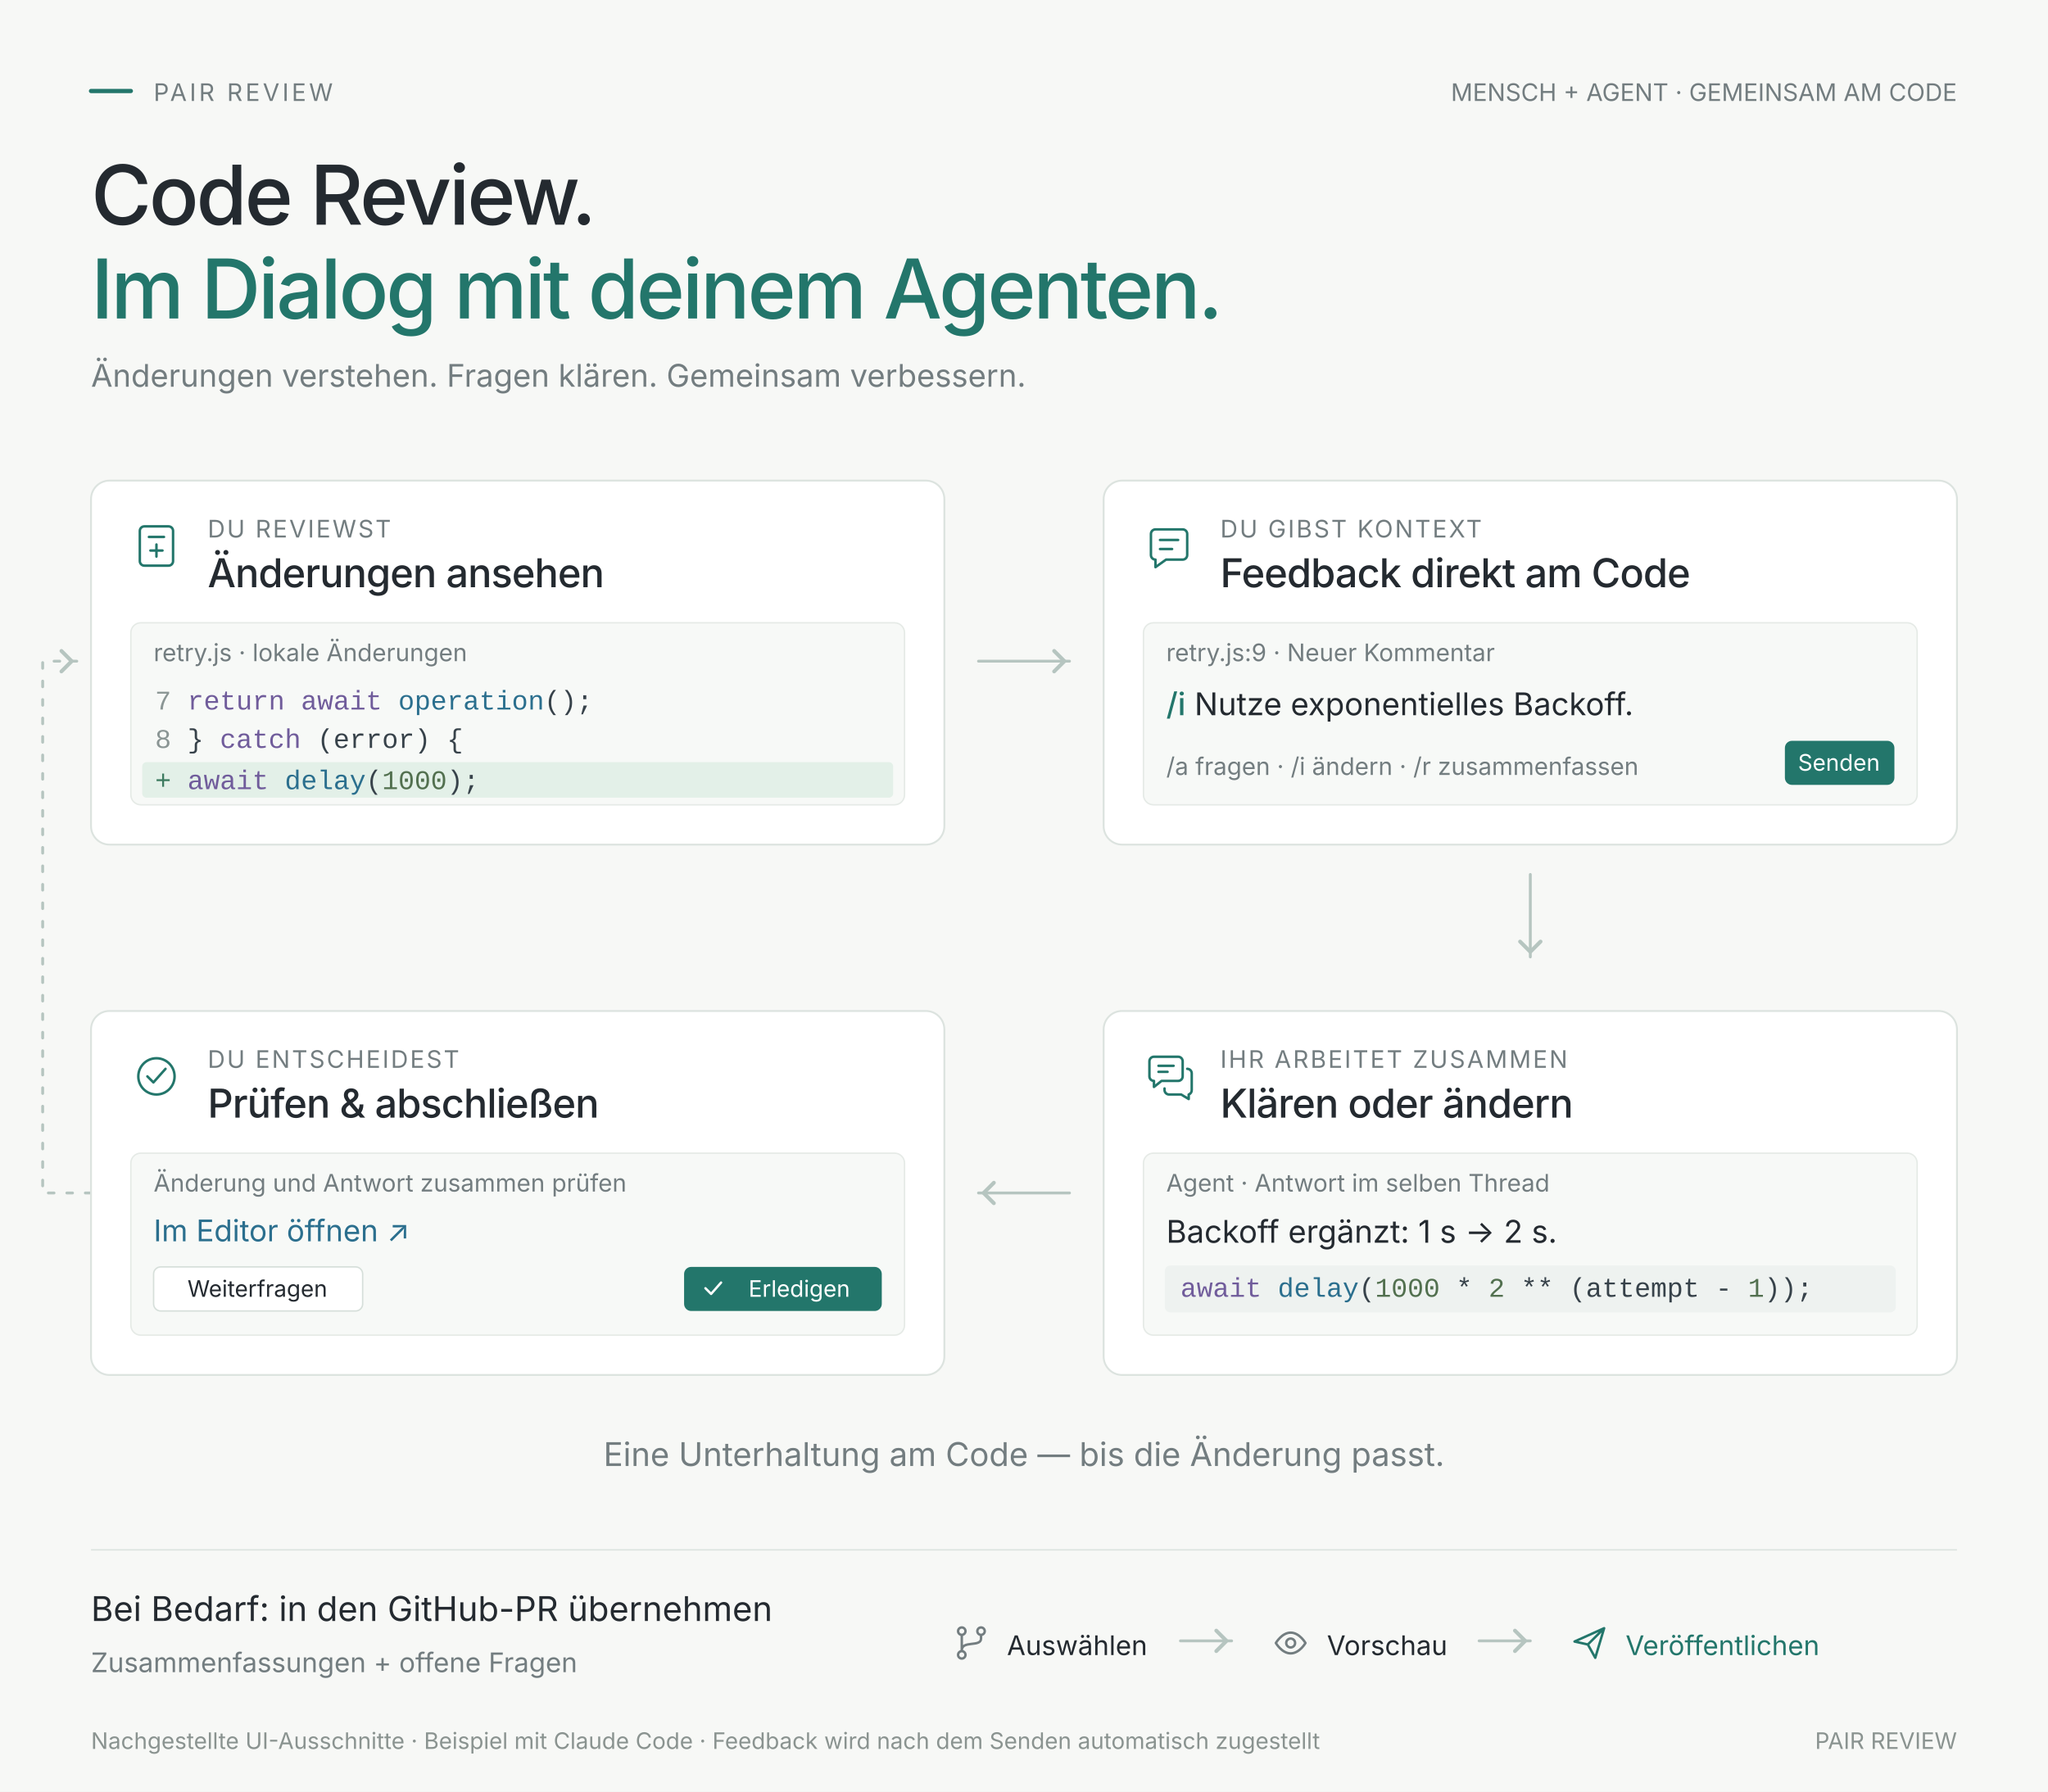
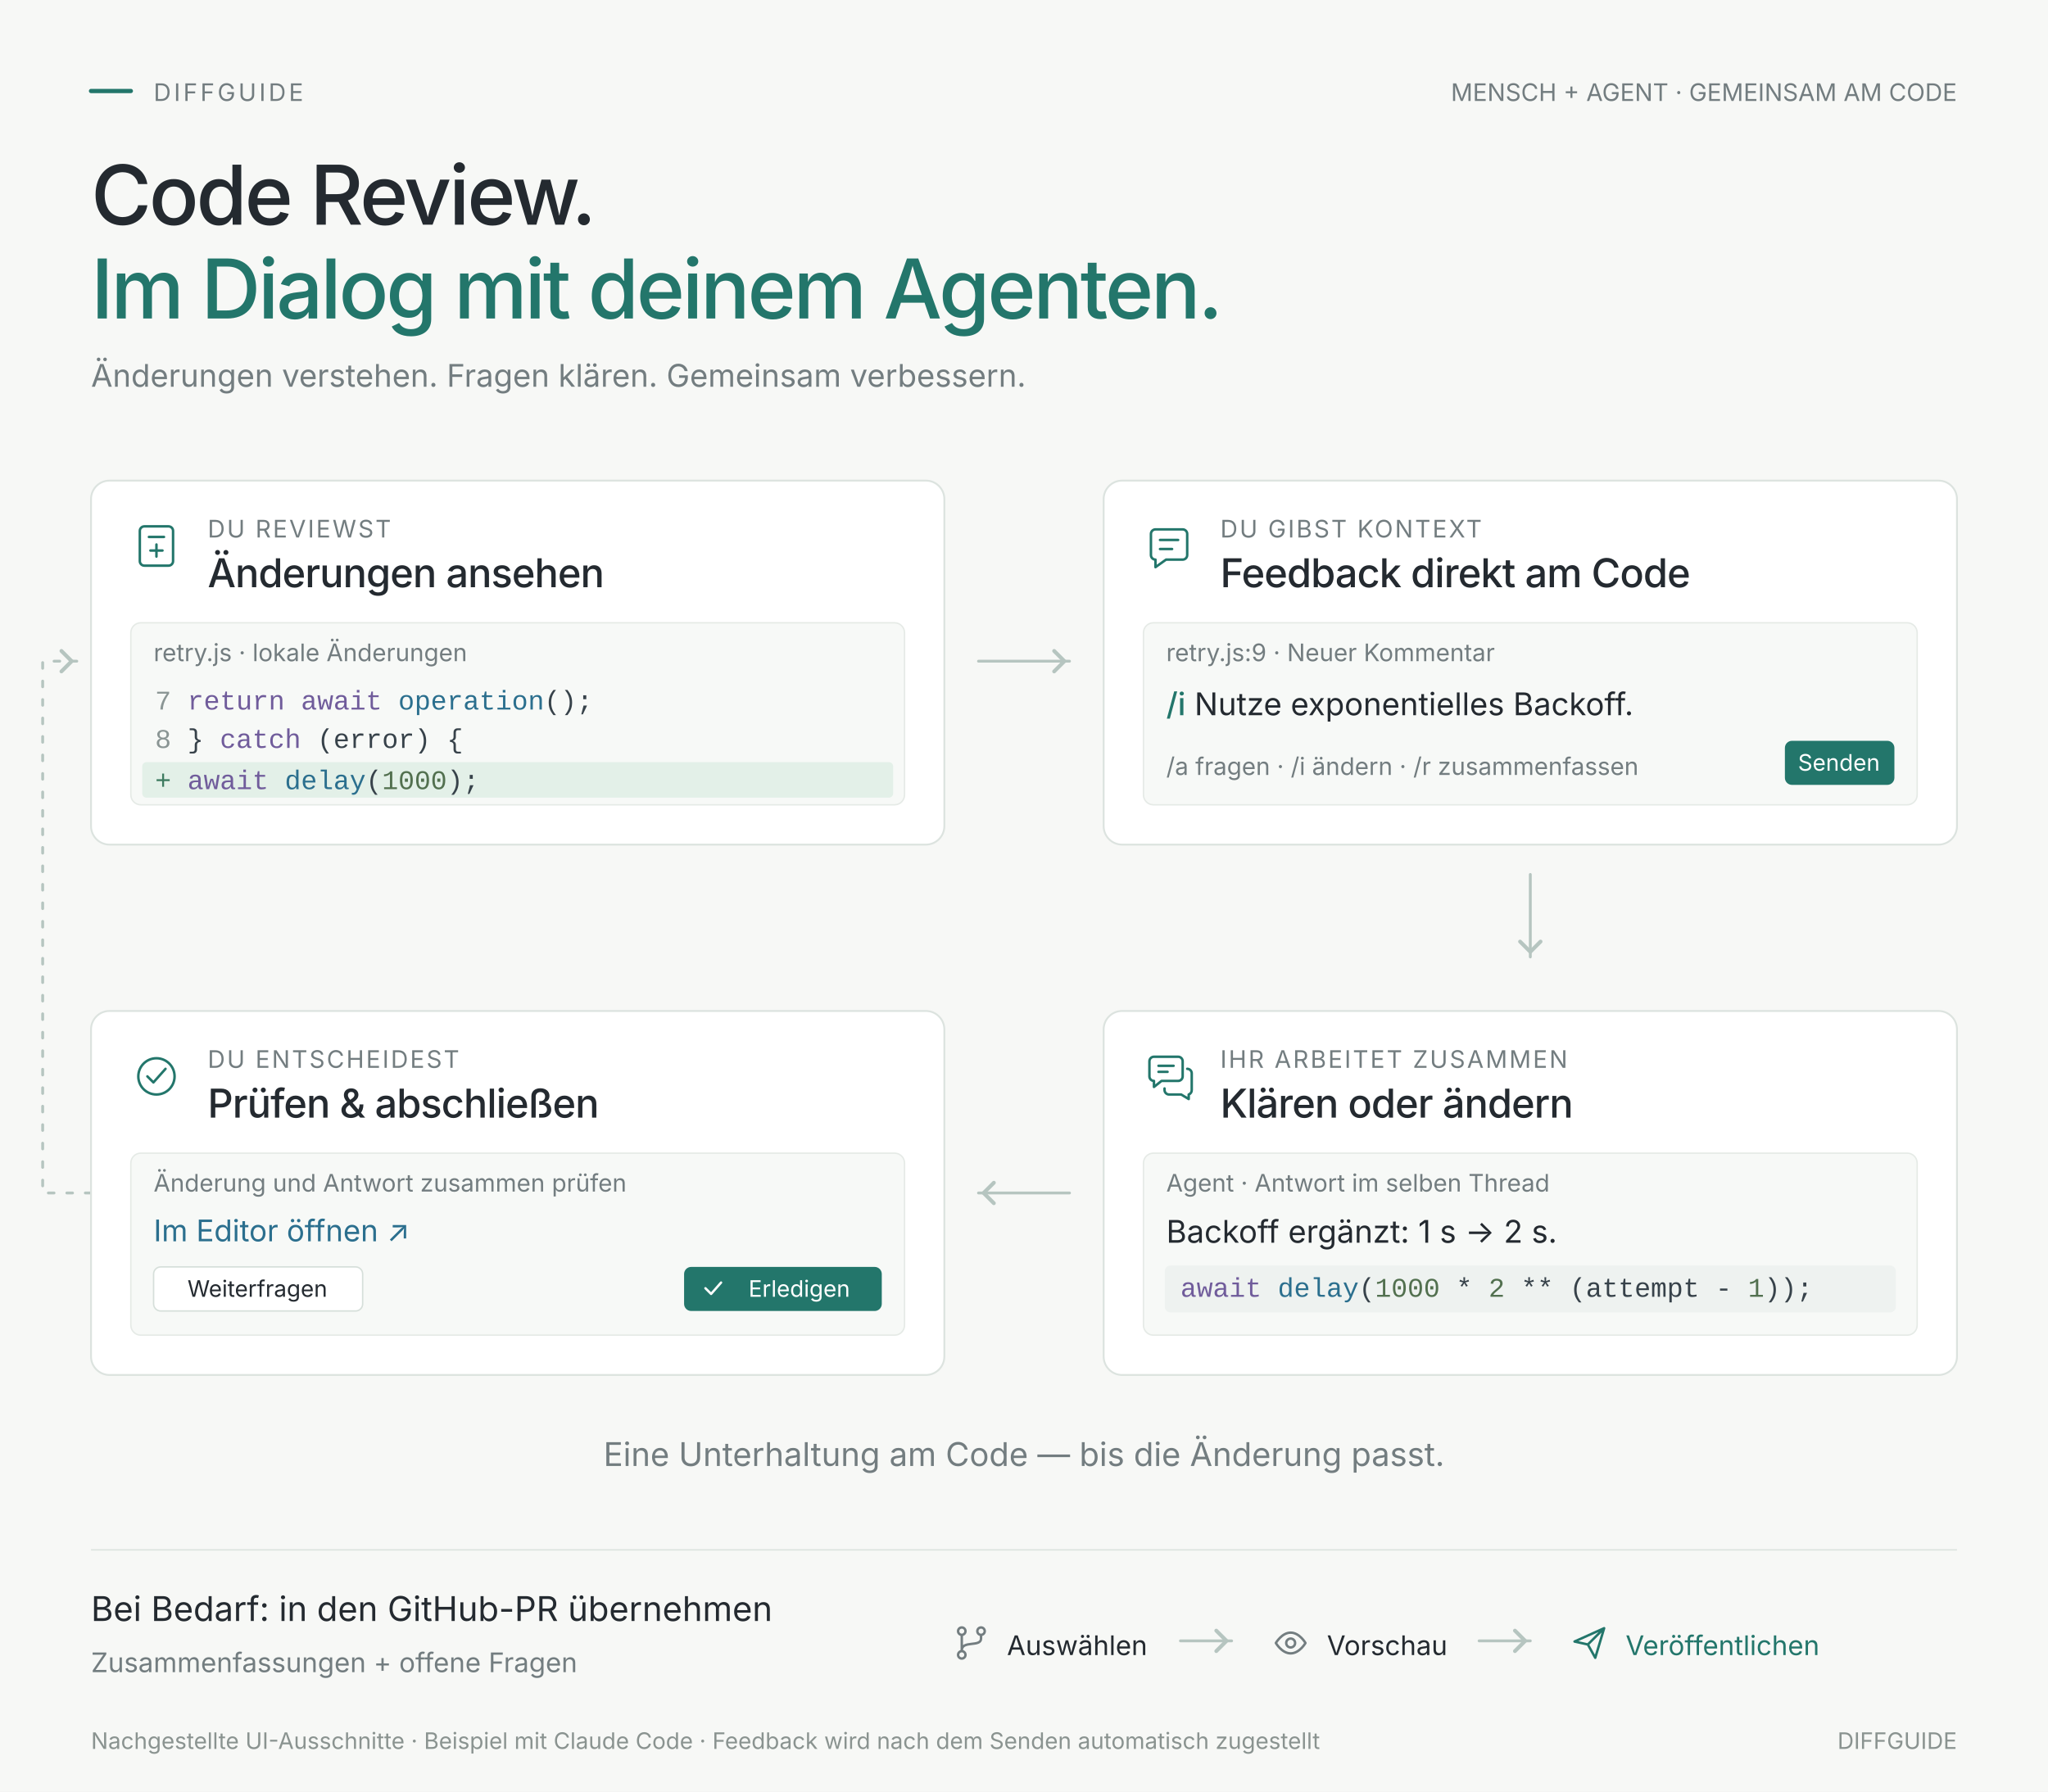
<svg xmlns="http://www.w3.org/2000/svg" width="1440" height="1260" viewBox="0 0 1440 1260" role="img" aria-labelledby="title description">
  <defs>
    <style>
      text{font-family:Inter,-apple-system,BlinkMacSystemFont,'Segoe UI',Arial,sans-serif;font-synthesis:none}
      .ink{fill:#242a30}.muted{fill:#737d80}.teal{fill:#23766b}
      .heading{font-size:58px;font-weight:450;letter-spacing:-1.8px}
      .card-title{font-size:28px;font-weight:450;letter-spacing:-.5px}
      .small{font-size:19px}.micro{font-size:17px}.body{font-size:22px}
      .code,.code text{font-family:'SFMono-Regular',Menlo,Monaco,Consolas,'Liberation Mono',monospace;font-size:19px;fill:#37424a}
      .keyword{fill:#705c9b}.function{fill:#2b6f8e}.number{fill:#52704f}
      .icon{fill:none;stroke:currentColor;stroke-width:1.65;stroke-linecap:round;stroke-linejoin:round}
      .arrow{fill:none;stroke:#b6c5c0;stroke-width:2;stroke-linecap:round;stroke-linejoin:round}
      .card{fill:#fff;stroke:#dce3df;stroke-width:1.3}
      .fragment{fill:#f7f9f7;stroke:#e5eae6;stroke-width:1}
    </style>
    <marker id="arrow" viewBox="0 0 10 10" refX="8" refY="5" markerWidth="9" markerHeight="9" orient="auto-start-reverse">
      <path d="m2 1 4 4-4 4" fill="none" stroke="#b6c5c0" stroke-width="1.5" stroke-linecap="round" stroke-linejoin="round" />
    </marker>
    <symbol id="diff" viewBox="0 0 32 32">
      <rect x="5" y="3" width="22" height="26" rx="3" />
      <path d="M11 10h10m-5 5v8m-4-4h8" />
    </symbol>
    <symbol id="comment" viewBox="0 0 32 32">
      <path d="M7 5h18a3 3 0 0 1 3 3v14a3 3 0 0 1-3 3H14l-7 5v-5a3 3 0 0 1-3-3V8a3 3 0 0 1 3-3Z" />
      <path d="M10 12h12M10 18h8" />
    </symbol>
    <symbol id="dialog" viewBox="0 0 32 32">
      <path d="M6 3h16a3 3 0 0 1 3 3v10a3 3 0 0 1-3 3H11l-5 4v-4a3 3 0 0 1-3-3V6a3 3 0 0 1 3-3Z" />
      <path d="M13 24v1a3 3 0 0 0 3 3h8l5 3v-3a3 3 0 0 0 2-3V14a3 3 0 0 0-3-3M9 9h10M9 13h6" />
    </symbol>
    <symbol id="check" viewBox="0 0 32 32">
      <circle cx="16" cy="16" r="12" />
      <path d="m10 16 4 4 8-9" />
    </symbol>
    <symbol id="branch" viewBox="0 0 24 24">
      <circle cx="6" cy="4" r="2.5" />
      <circle cx="6" cy="20" r="2.5" />
      <circle cx="19" cy="4" r="2.5" />
      <path d="M6 7v10m13-10v2c0 6-13 1-13 8" />
    </symbol>
    <symbol id="eye" viewBox="0 0 24 24">
      <path d="M2 12s4-7 10-7 10 7 10 7-4 7-10 7S2 12 2 12Z" />
      <circle cx="12" cy="12" r="3" />
    </symbol>
    <symbol id="send" viewBox="0 0 24 24">
      <path d="m2 11 20-9-6 20-5-9-9-2Zm9 2L22 2" />
    </symbol>
  </defs>
  <rect width="1440" height="1260" fill="#f7f8f6" />
  <path d="M64 64h28" stroke="#23766b" stroke-width="3" stroke-linecap="round" />
-   <text x="108" y="71" class="micro muted" letter-spacing="2">PAIR REVIEW</text>
+   <text x="108" y="71" class="micro muted" letter-spacing="2">DIFFGUIDE</text>
  <text x="1376" y="71" text-anchor="end" class="micro muted">MENSCH + AGENT · GEMEINSAM AM CODE</text>
  <text x="64" y="158" class="heading ink">Code Review.</text>
  <text x="64" y="224" class="heading teal">Im Dialog mit deinem Agenten.</text>
  <text x="64" y="272" class="body muted">Änderungen verstehen. Fragen klären. Gemeinsam verbessern.</text>
  <path d="M688 465h64" class="arrow" marker-end="url(#arrow)" />
  <path d="M1076 615v58" class="arrow" marker-end="url(#arrow)" />
  <path d="M752 839h-64" class="arrow" marker-end="url(#arrow)" />
  <path d="M64 839H30V465h24" class="arrow" stroke-dasharray="4 9" marker-end="url(#arrow)" />
  <rect x="64" y="338" width="600" height="256" rx="13" class="card" />
  <use href="#diff" x="93" y="367" width="34" height="34" class="icon" color="#23766b" />
  <text x="146" y="378" class="micro muted" letter-spacing="1.3">DU REVIEWST</text>
  <text x="146" y="413" class="card-title ink">Änderungen ansehen</text>
  <rect x="92" y="438" width="544" height="128" rx="7" class="fragment" />
  <text x="108" y="465" class="micro muted">retry.js · lokale Änderungen</text>
  <text x="109" y="499" class="code">
    <tspan fill="#8a9594">7</tspan>
    <tspan class="keyword">return await</tspan>
    <tspan class="function">operation</tspan>();</text>
  <text x="109" y="526" class="code">
    <tspan fill="#8a9594">8</tspan> } <tspan class="keyword">catch</tspan> (error) {</text>
  <rect x="100" y="536" width="528" height="25" rx="3" fill="#e3f0e8" />
  <text x="109" y="555" class="code">
    <tspan fill="#3d7b60">+</tspan>
    <tspan class="keyword">await</tspan>
    <tspan class="function">delay</tspan>(<tspan class="number">1000</tspan>);</text>
  <rect x="776" y="338" width="600" height="256" rx="13" class="card" />
  <use href="#comment" x="805" y="367" width="34" height="34" class="icon" color="#23766b" />
  <text x="858" y="378" class="micro muted" letter-spacing="1.3">DU GIBST KONTEXT</text>
  <text x="858" y="413" class="card-title ink">Feedback direkt am Code</text>
  <rect x="804" y="438" width="544" height="128" rx="7" class="fragment" />
  <text x="820" y="465" class="micro muted">retry.js:9 · Neuer Kommentar</text>
  <text x="820" y="503" class="body ink">
    <tspan class="teal" font-weight="500">/i</tspan> Nutze exponentielles Backoff.</text>
  <text x="820" y="545" class="micro muted">/a fragen · /i ändern · /r zusammenfassen</text>
  <rect x="1255" y="521" width="77" height="31" rx="5" fill="#23766b" />
  <text x="1293" y="542" text-anchor="middle" font-size="16" fill="#fff">Senden</text>
  <rect x="776" y="711" width="600" height="256" rx="13" class="card" />
  <use href="#dialog" x="805" y="740" width="34" height="34" class="icon" color="#23766b" />
  <text x="858" y="751" class="micro muted" letter-spacing="1.3">IHR ARBEITET ZUSAMMEN</text>
  <text x="858" y="786" class="card-title ink">Klären oder ändern</text>
  <rect x="804" y="811" width="544" height="128" rx="7" class="fragment" />
  <text x="820" y="838" class="micro muted">Agent · Antwort im selben Thread</text>
  <text x="820" y="874" class="body ink">Backoff ergänzt: 1 s → 2 s.</text>
  <rect x="819" y="890" width="514" height="33" rx="4" fill="#eef2f0" />
  <text x="830" y="912" class="code">
    <tspan class="keyword">await</tspan>
    <tspan class="function">delay</tspan>(<tspan class="number">1000</tspan> * <tspan class="number">2</tspan> ** (attempt - <tspan class="number">1</tspan>));</text>
  <rect x="64" y="711" width="600" height="256" rx="13" class="card" />
  <use href="#check" x="93" y="740" width="34" height="34" class="icon" color="#23766b" />
  <text x="146" y="751" class="micro muted" letter-spacing="1.3">DU ENTSCHEIDEST</text>
  <text x="146" y="786" class="card-title ink">Prüfen &amp; abschließen</text>
  <rect x="92" y="811" width="544" height="128" rx="7" class="fragment" />
  <text x="108" y="838" class="micro muted">Änderung und Antwort zusammen prüfen</text>
  <text x="108" y="873" font-size="21" fill="#2b6f8e">Im Editor öffnen ↗</text>
  <rect x="108" y="891" width="147" height="31" rx="5" fill="#fff" stroke="#d6dfda" />
  <text x="181" y="912" text-anchor="middle" font-size="16" class="ink">Weiterfragen</text>
  <rect x="481" y="891" width="139" height="31" rx="5" fill="#23766b" />
  <path d="m496 906 4 4 7-8" class="icon" color="#fff" />
  <text x="562" y="912" text-anchor="middle" font-size="16" fill="#fff">Erledigen</text>
  <text x="720" y="1031" text-anchor="middle" font-size="23" class="muted">Eine Unterhaltung am Code — bis die Änderung passt.</text>
  <path d="M64 1090h1312" stroke="#dce3df" />
  <text x="64" y="1140" class="ink" font-size="24">Bei Bedarf: in den GitHub-PR übernehmen</text>
  <text x="64" y="1176" class="muted" font-size="19">Zusammenfassungen + offene Fragen</text>
  <use href="#branch" x="670" y="1143" width="25" height="25" class="icon" color="#737d80" />
  <text x="708" y="1164" class="small ink">Auswählen</text>
  <path d="M830 1154h36" class="arrow" marker-end="url(#arrow)" />
  <use href="#eye" x="895" y="1143" width="25" height="25" class="icon" color="#737d80" />
  <text x="933" y="1164" class="small ink">Vorschau</text>
  <path d="M1040 1154h36" class="arrow" marker-end="url(#arrow)" />
  <use href="#send" x="1105" y="1143" width="25" height="25" class="icon" color="#23766b" />
  <text x="1143" y="1164" class="small teal">Veröffentlichen</text>
  <text x="64" y="1230" font-size="16" fill="#8a9390">Nachgestellte UI-Ausschnitte · Beispiel mit Claude Code · Feedback wird nach dem Senden automatisch zugestellt</text>
-   <text x="1376" y="1230" text-anchor="end" font-size="16" fill="#8a9390">PAIR REVIEW</text>
+   <text x="1376" y="1230" text-anchor="end" font-size="16" fill="#8a9390">DIFFGUIDE</text>
</svg>
